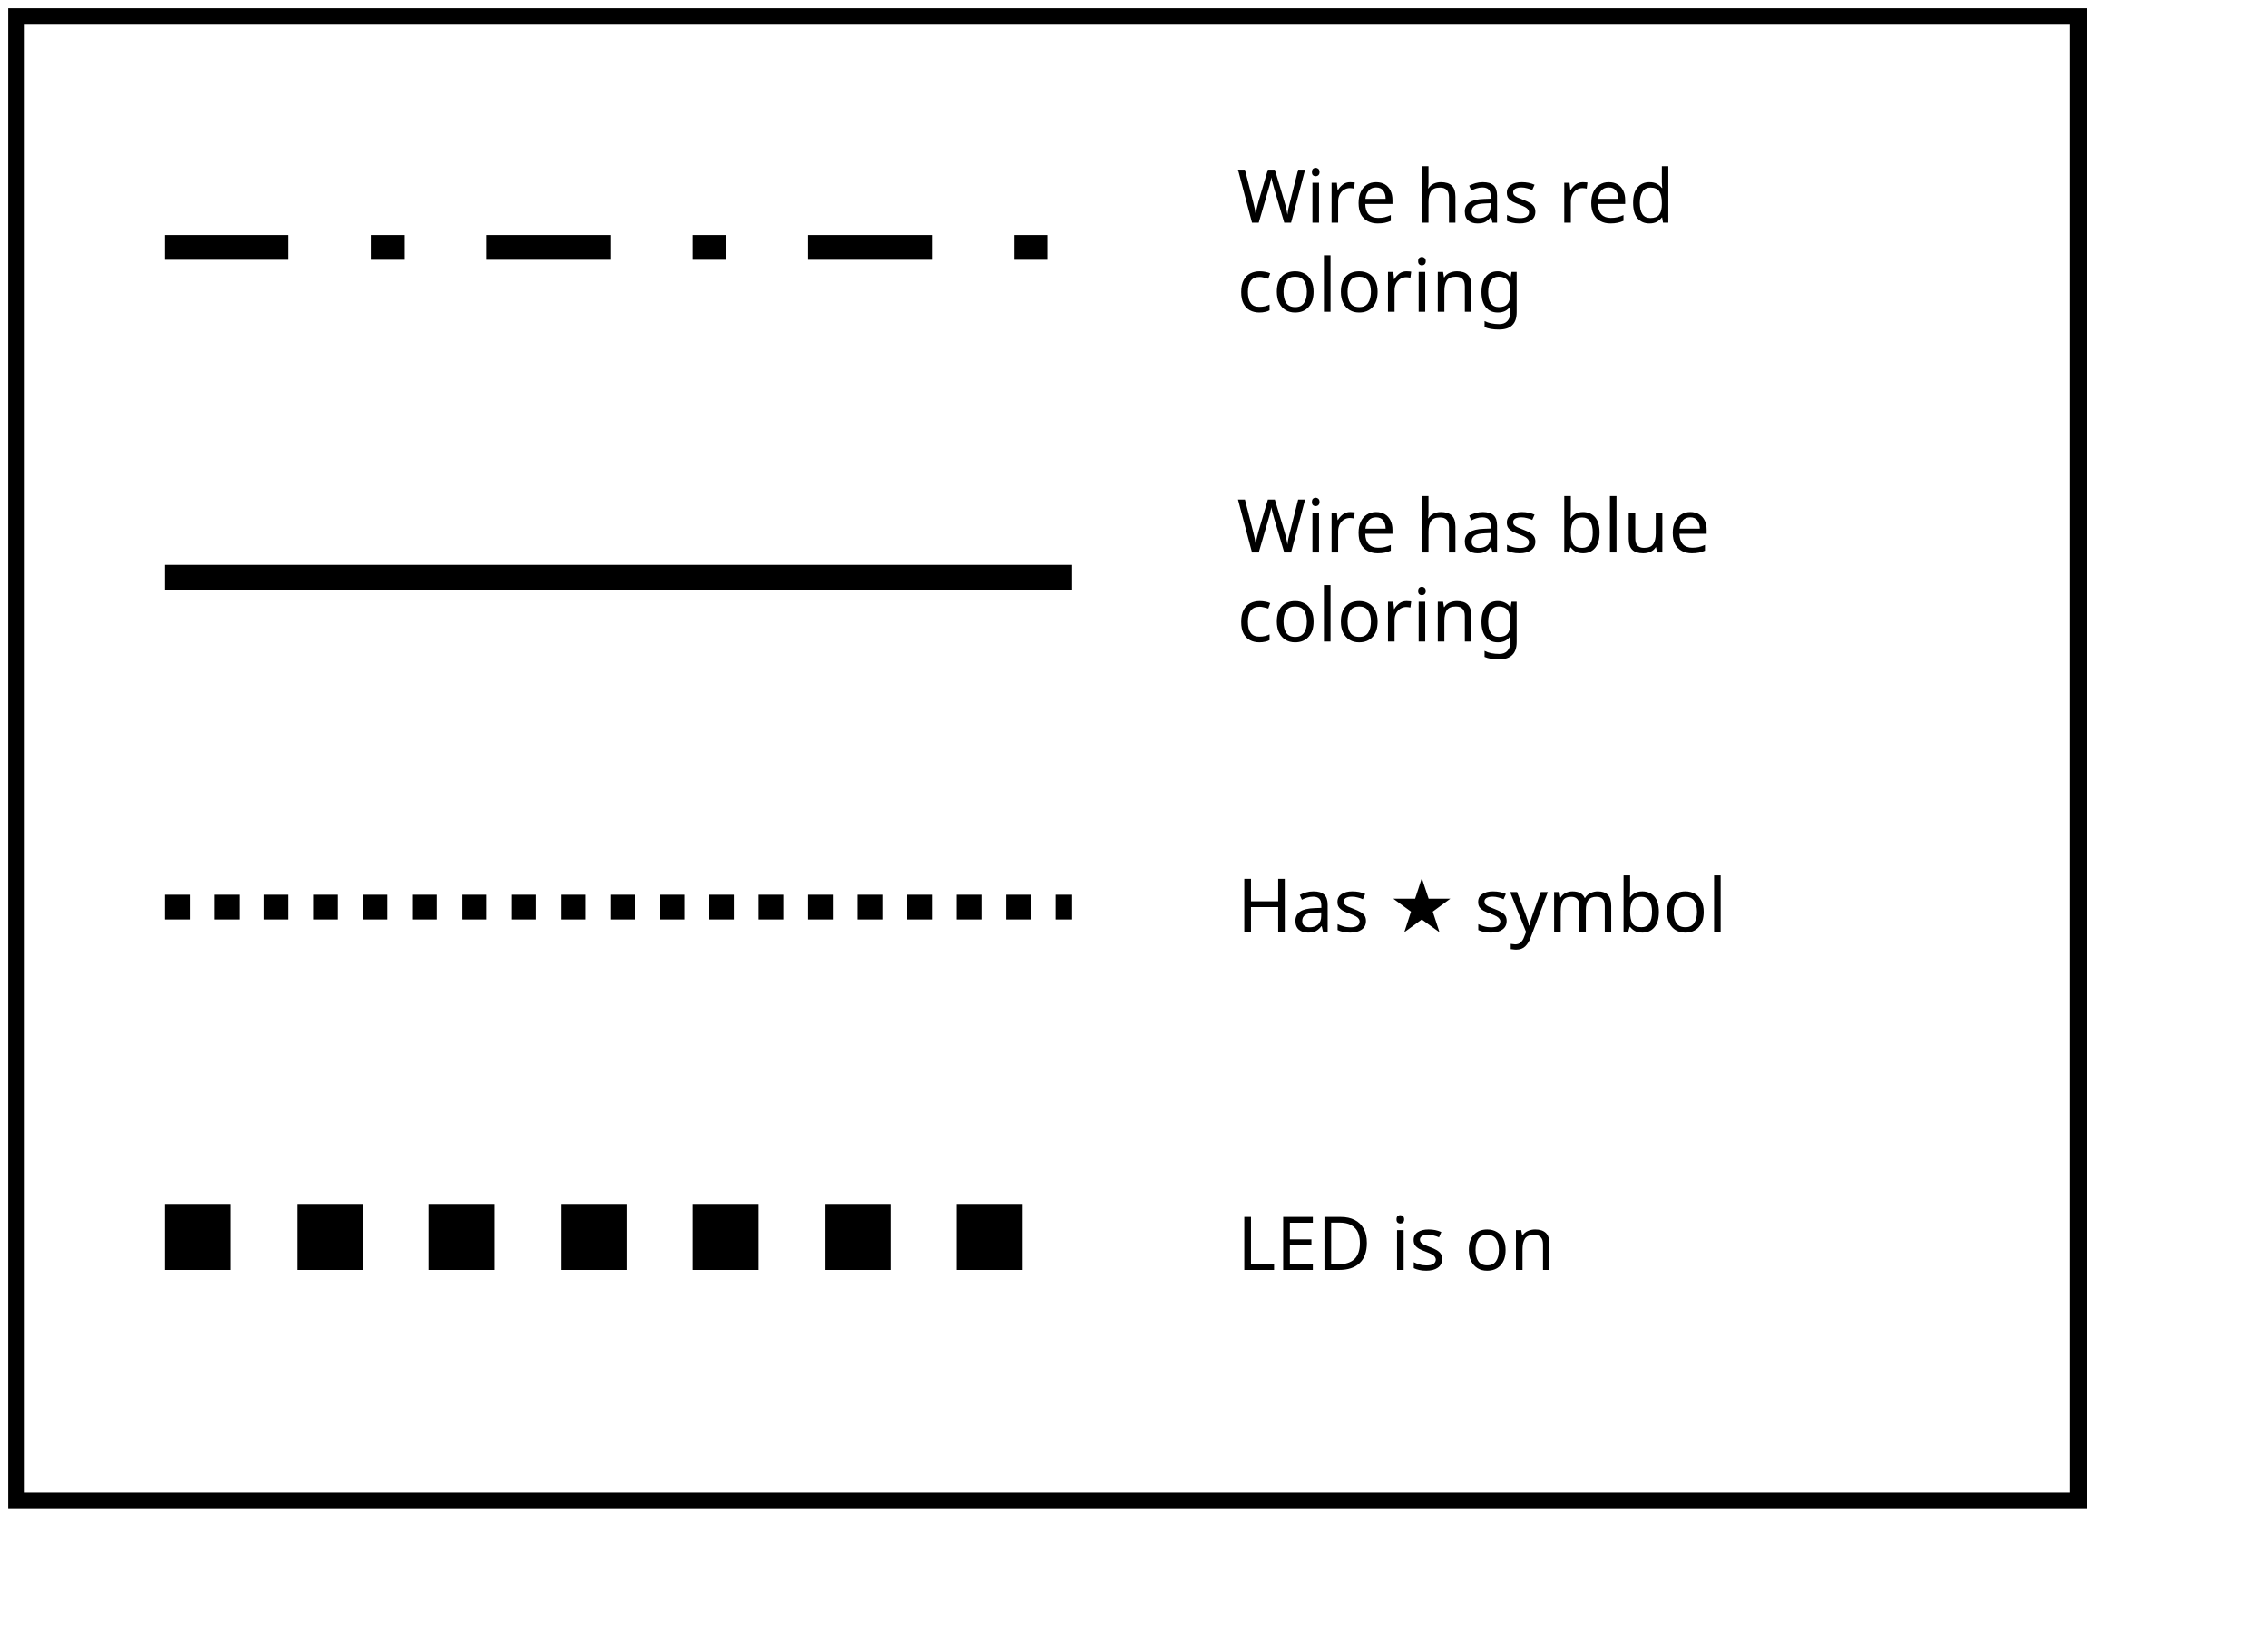
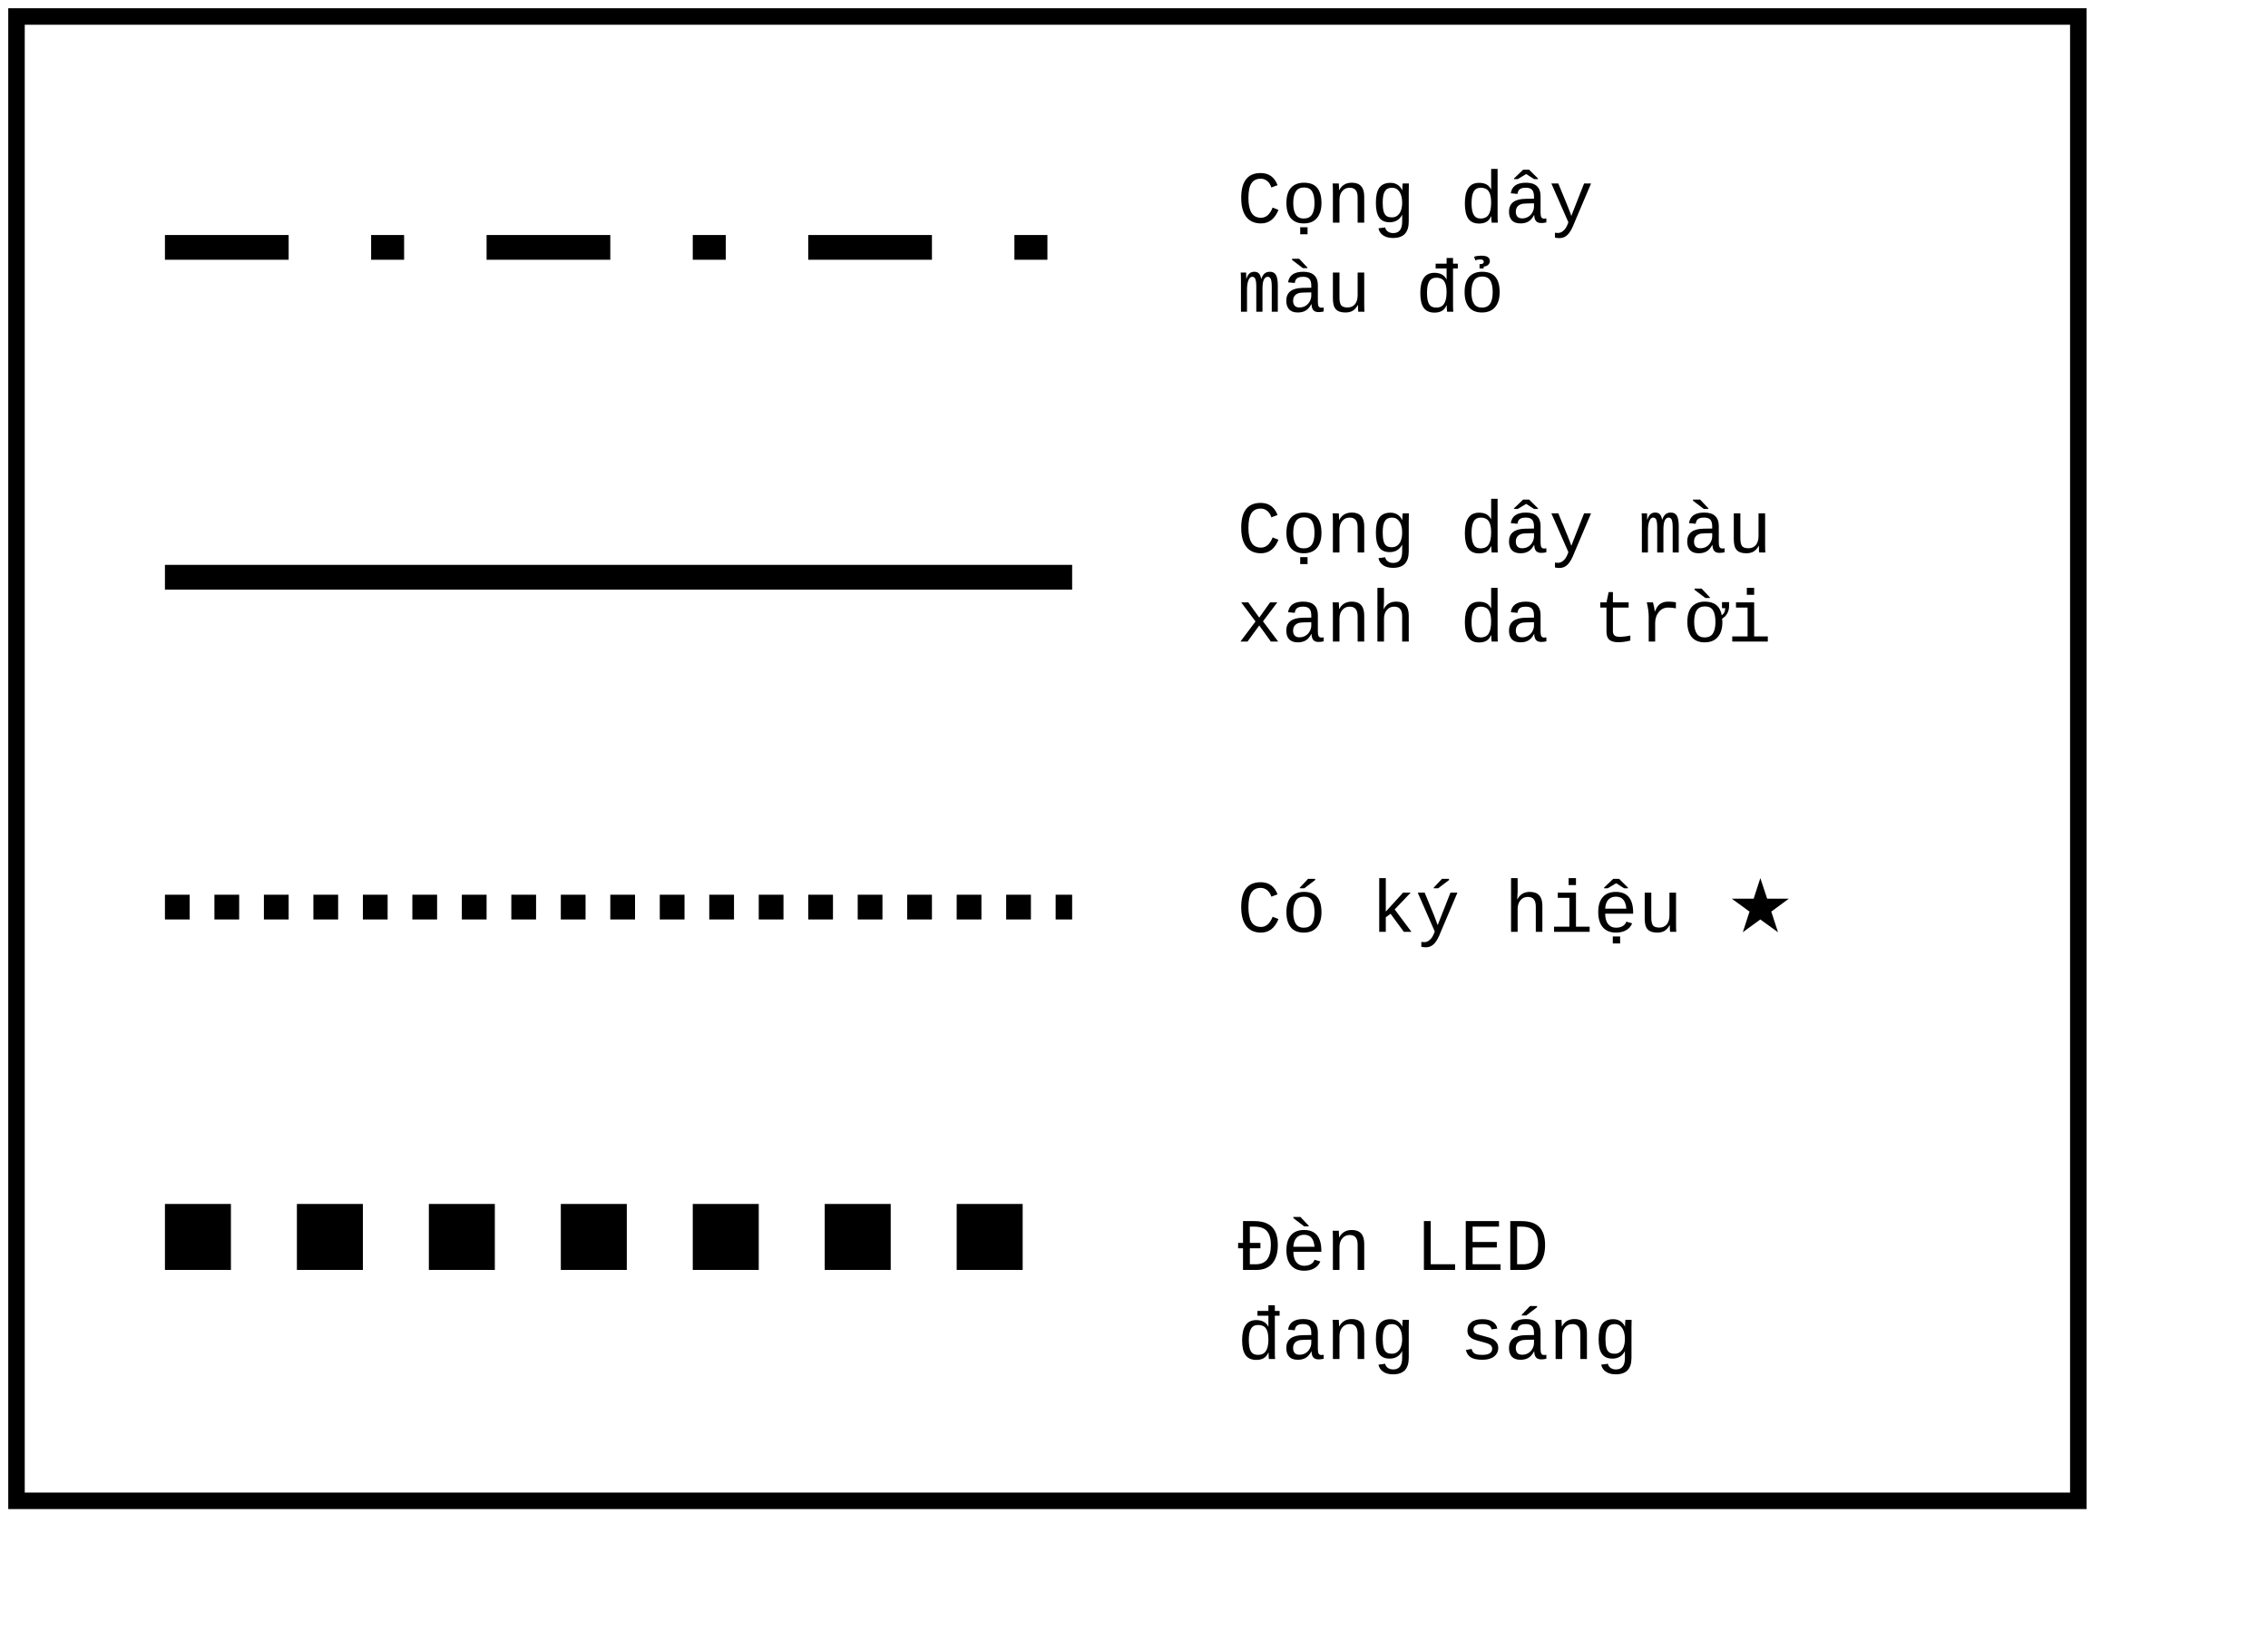
<svg xmlns="http://www.w3.org/2000/svg" width="100%" height="100%" viewBox="0 0 275 200" preserveAspectRatio="xMidYMid meet" version="1.1">
  <rect x="2" y="2" width="250" height="180" stroke="black" fill="none" stroke-width="2" stroke-dasharray="" />
  <line x1="20" x2="130" y1="30" y2="30" stroke="black" stroke-width="3" stroke-dasharray="15,10,4,10" fill="none" />
  <line x1="20" x2="130" y1="70" y2="70" stroke="black" stroke-width="3" stroke-dasharray="" fill="none" />
  <line x1="20" x2="130" y1="110" y2="110" stroke="black" stroke-width="3" stroke-dasharray="3" fill="none" />
  <line x1="20" x2="130" y1="150" y2="150" stroke="black" stroke-width="8" stroke-dasharray="8" fill="none" />
-   <text font-family="Special Elite, sans-serif" text-anchor="left-middle" x="150" y="27" font-size="0.75em">
-     <tspan>Wire has red</tspan>
-     <tspan x="150" dy="1.2em">coloring</tspan>
+   <text font-family="Courier New, sans-serif" text-anchor="left-middle" x="150" y="27" font-size="0.75em">
+     <tspan>Cọng dây</tspan>
+     <tspan x="150" dy="1.2em">màu đỏ</tspan>
  </text>
-   <text font-family="Special Elite, sans-serif" text-anchor="left-middle" x="150" y="67" font-size="0.75em">
-     <tspan>Wire has blue</tspan>
-     <tspan x="150" dy="1.2em">coloring</tspan>
+   <text font-family="Courier New, sans-serif" text-anchor="left-middle" x="150" y="67" font-size="0.75em">
+     <tspan>Cọng dây màu</tspan>
+     <tspan x="150" dy="1.2em">xanh da trời</tspan>
  </text>
-   <text font-family="Special Elite, sans-serif" text-anchor="left-middle" x="150" y="113" font-size="0.75em">
-     <tspan>Has ★ symbol</tspan>
+   <text font-family="Courier New, sans-serif" text-anchor="left-middle" x="150" y="113" font-size="0.75em">
+     <tspan>Có ký hiệu ★</tspan>
  </text>
-   <text font-family="Special Elite, sans-serif" text-anchor="left-middle" x="150" y="154" font-size="0.75em">
-     <tspan>LED is on</tspan>
+   <text font-family="Courier New, sans-serif" text-anchor="left-middle" x="150" y="154" font-size="0.75em">
+     <tspan>Đèn LED</tspan>
+     <tspan x="150" dy="1.2em">đang sáng</tspan>
  </text>
</svg>
